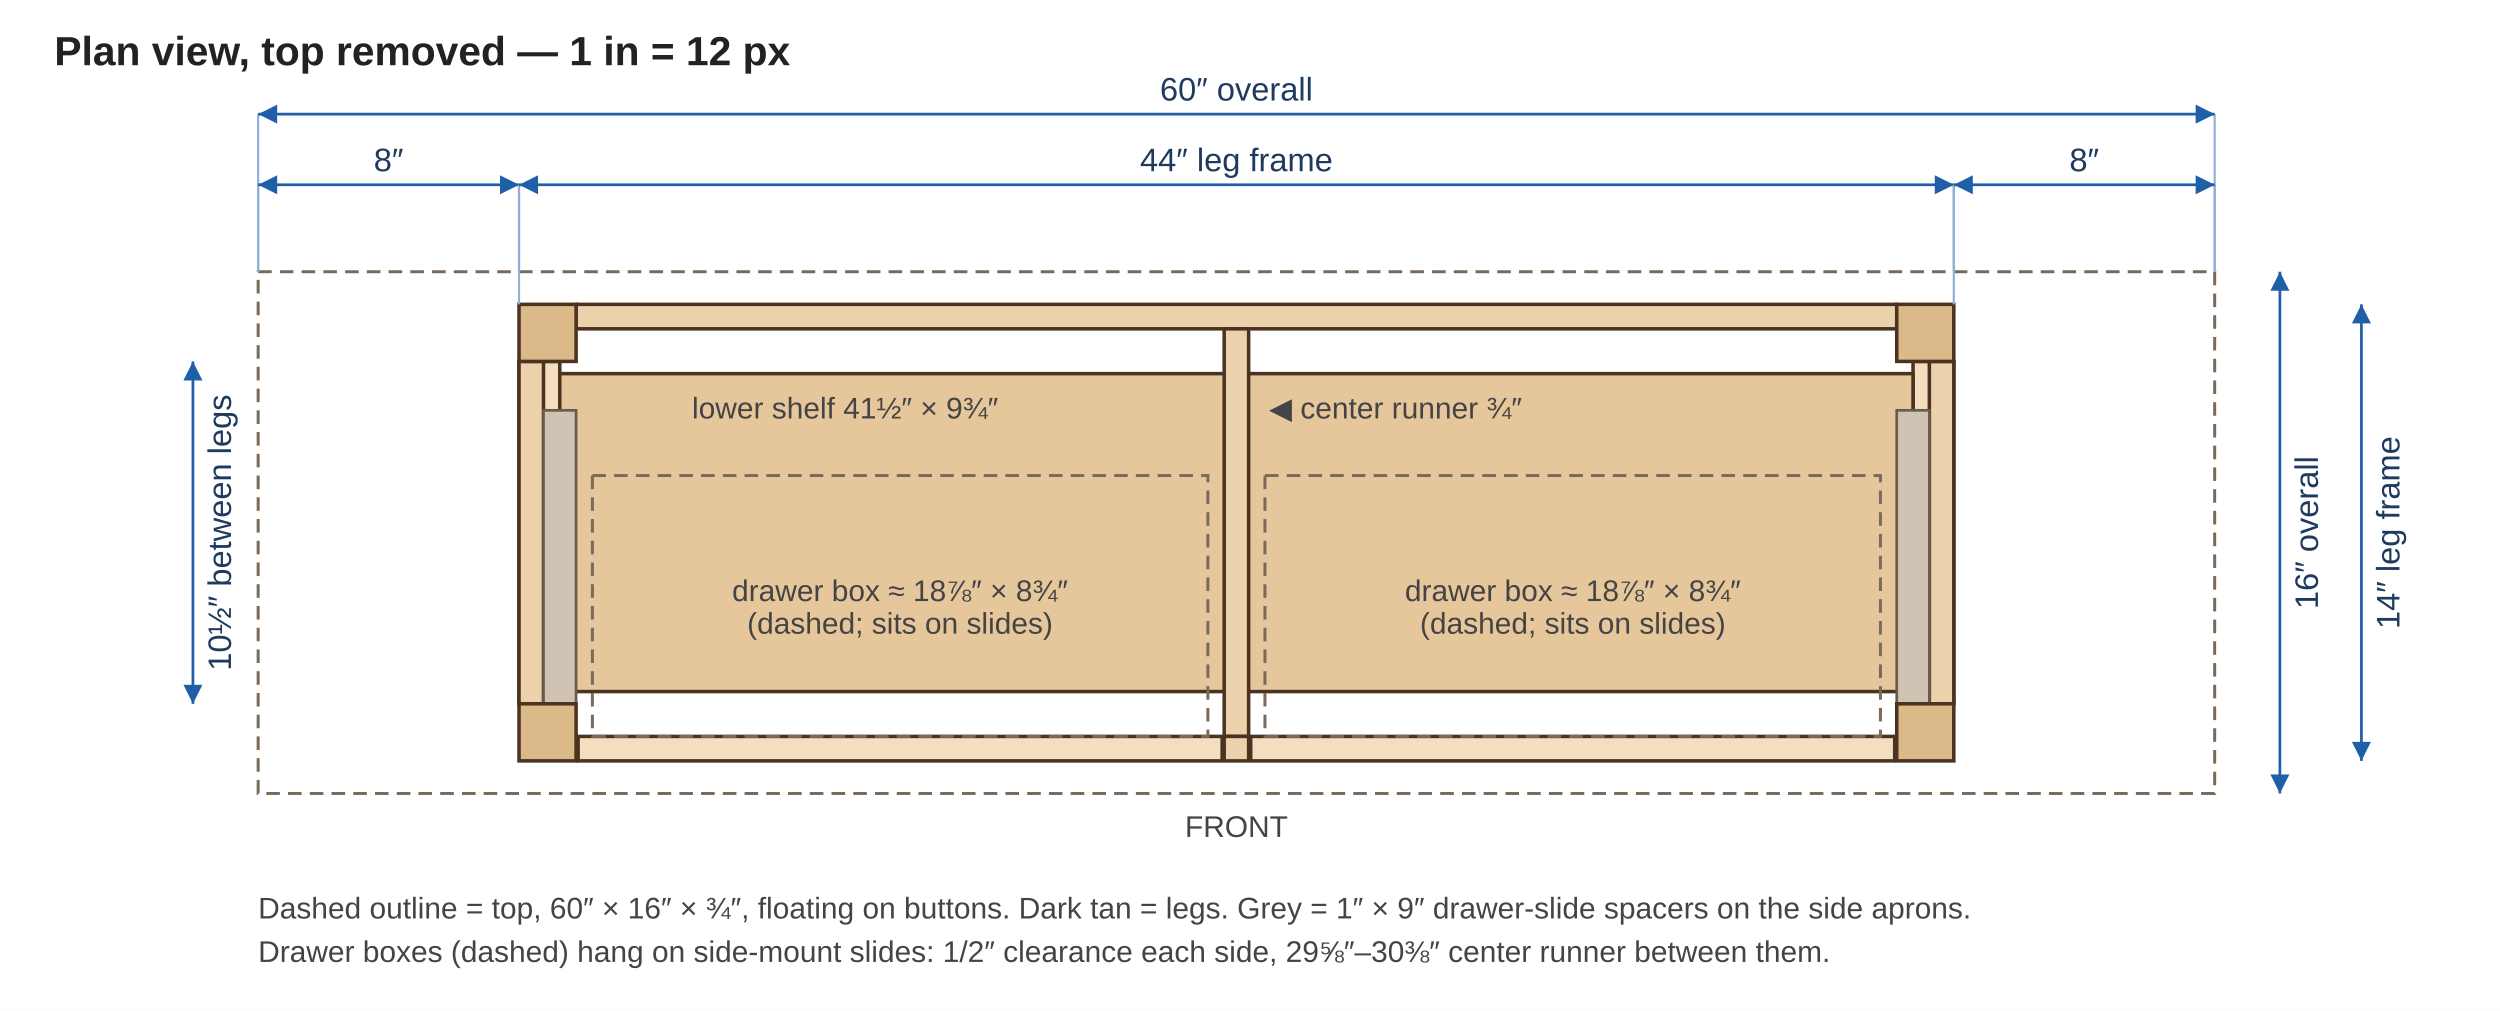
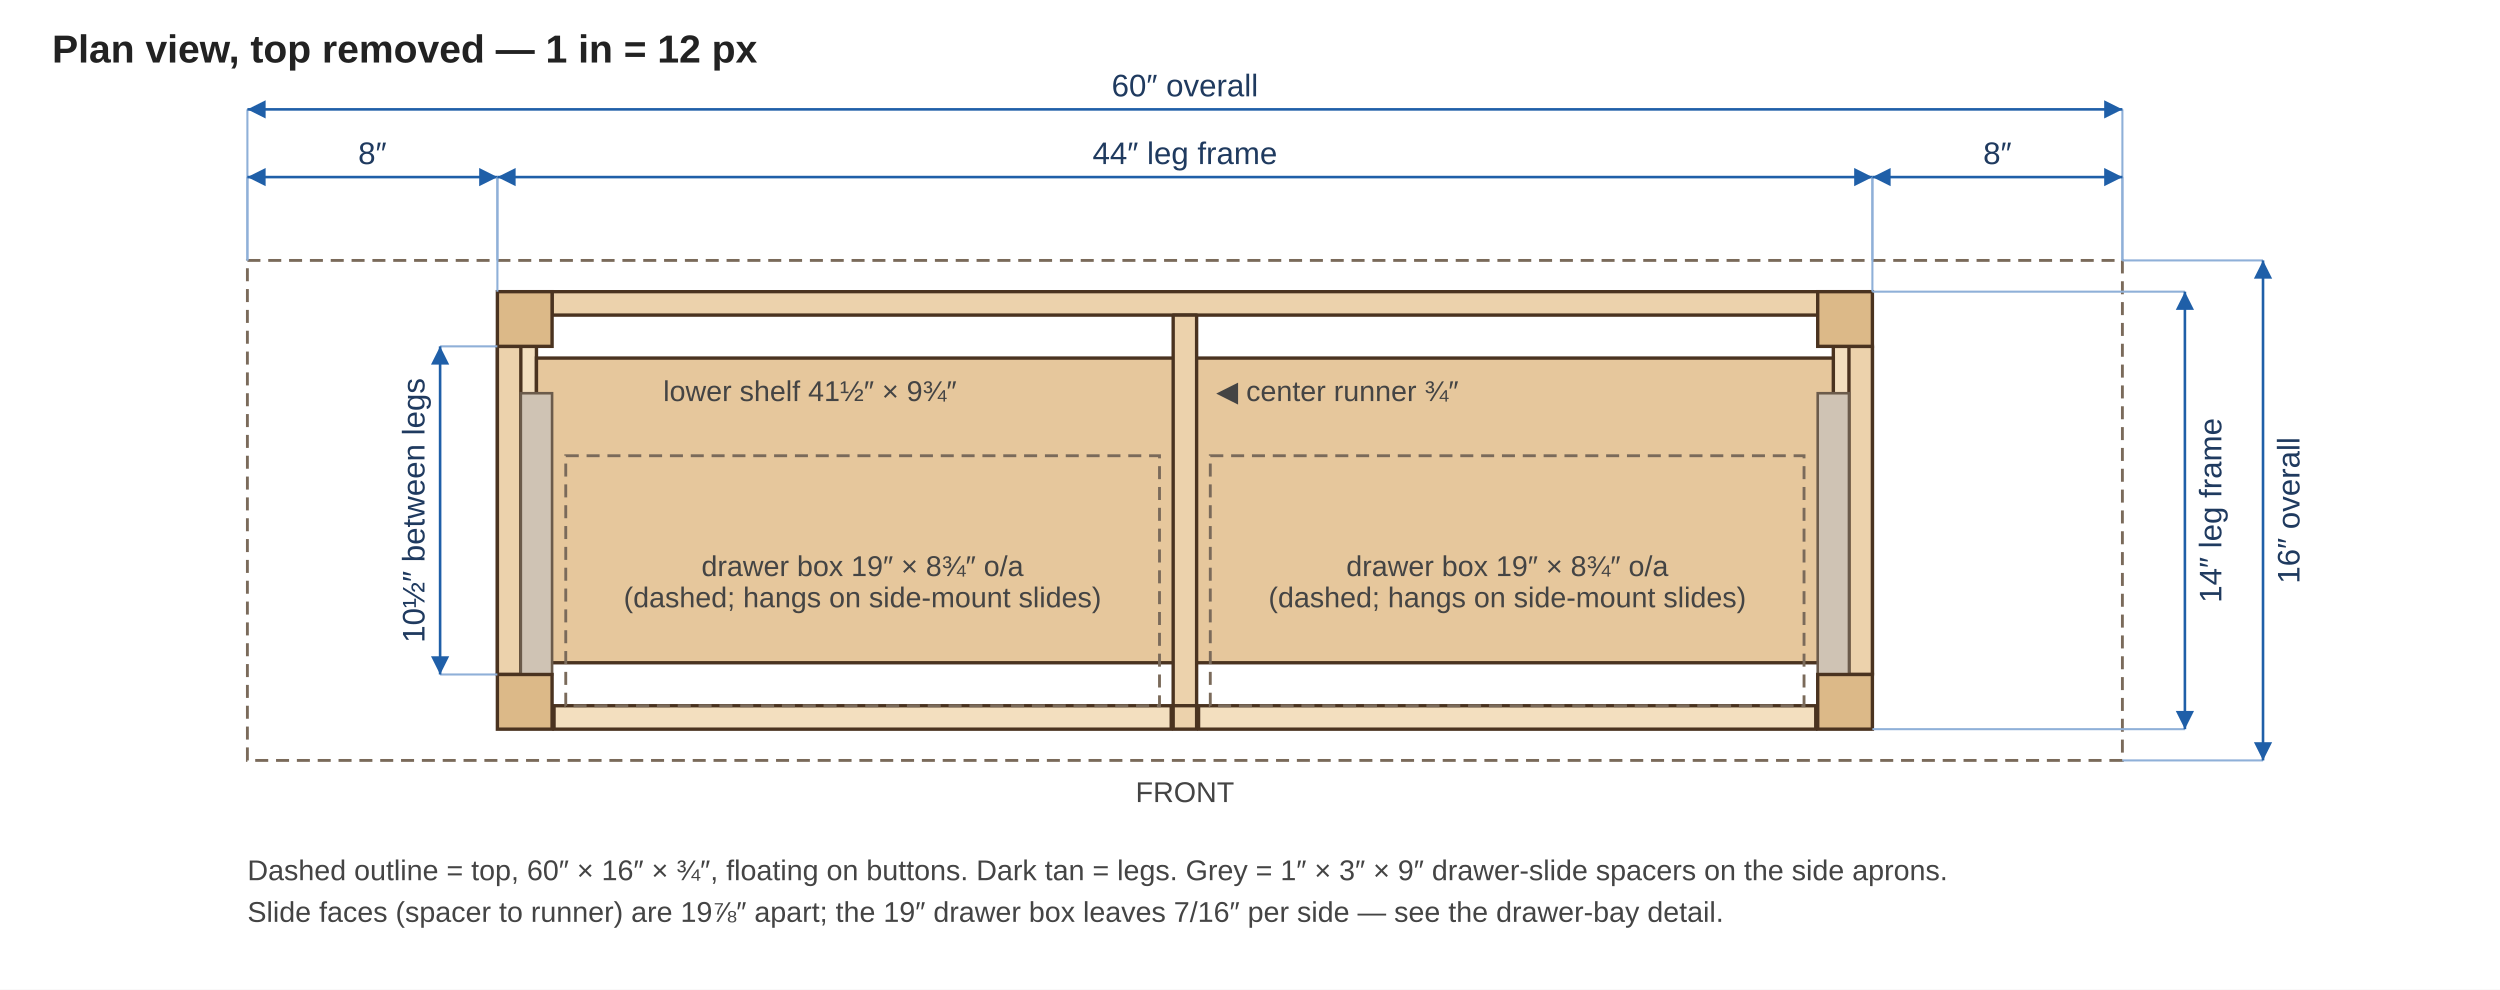
- <svg xmlns="http://www.w3.org/2000/svg" viewBox="0 0 920 372" width="920" height="372" role="img" aria-label="Modern Craftsman console, plan view">
+ <svg xmlns="http://www.w3.org/2000/svg" viewBox="0 0 960 380" width="960" height="380" role="img" aria-label="Modern Craftsman console, plan view">
  <style>
  .bg{fill:#fff}
  .wood{fill:#ecd2ac;stroke:#4a3320;stroke-width:1.3;stroke-linejoin:round}
  .leg{fill:#dcb988;stroke:#4a3320;stroke-width:1.3}
  .face{fill:#f3dfbf;stroke:#4a3320;stroke-width:1.3}
  .pull{fill:#5a3b26;stroke:#2b1a0f;stroke-width:1}
  .shelf{fill:#e6c79c;stroke:#4a3320;stroke-width:1.3}
  .hid{fill:none;stroke:#7a6a5a;stroke-width:1.1;stroke-dasharray:5 3}
  .spacer{fill:#cfc3b4;stroke:#6b5b4b;stroke-width:1}
  .floor{stroke:#333;stroke-width:1.6}
  .dim{stroke:#1f5fa8;stroke-width:1;fill:none}
  .ext{stroke:#8fb0d8;stroke-width:.8}
  .t{font:12px 'Helvetica Neue',Arial,sans-serif;fill:#1f3a5f}
  .n{font:11px 'Helvetica Neue',Arial,sans-serif;fill:#444}
  .h{font:600 15px 'Helvetica Neue',Arial,sans-serif;fill:#222}
</style>
  <defs>
    <marker id="a" viewBox="0 0 8 8" refX="8" refY="4" markerWidth="7" markerHeight="7" orient="auto-start-reverse">
      <path d="M0,0 L8,4 L0,8 z" fill="#1f5fa8" />
    </marker>
  </defs>
-   <rect class="bg" width="920" height="372" />
+   <rect class="bg" width="960" height="380" />
  <text class="h" x="20.0" y="24.0" text-anchor="start">Plan view, top removed — 1 in = 12 px</text>
-   <rect class="hid" x="95.0" y="100.0" width="720" height="192" />
+   <rect class="hid" x="95.00" y="100.00" width="720.00" height="192.00" />
  <rect class="face" x="191.00" y="133.00" width="15.00" height="126.00" />
  <rect class="face" x="704.00" y="133.00" width="15.00" height="126.00" />
  <rect class="shelf" x="206.00" y="137.50" width="498.00" height="117.00" />
  <text class="n" x="311.0" y="154.0" text-anchor="middle">lower shelf 41½″ × 9¾″</text>
  <rect class="wood" x="191.00" y="133.00" width="9.00" height="126.00" />
  <rect class="wood" x="710.00" y="133.00" width="9.00" height="126.00" />
  <rect class="spacer" x="200.00" y="151.00" width="12.00" height="108.00" />
  <rect class="spacer" x="698.00" y="151.00" width="12.00" height="108.00" />
  <rect class="wood" x="212.00" y="112.00" width="486.00" height="9.00" />
  <rect class="wood" x="450.50" y="121.00" width="9.00" height="150.00" />
  <rect class="leg" x="191.00" y="259.00" width="21.00" height="21.00" />
  <rect class="leg" x="191.00" y="112.00" width="21.00" height="21.00" />
  <rect class="leg" x="698.00" y="259.00" width="21.00" height="21.00" />
  <rect class="leg" x="698.00" y="112.00" width="21.00" height="21.00" />
  <rect class="face" x="212.75" y="271.00" width="237.00" height="9.00" />
-   <rect class="hid" x="218.0" y="175.0" width="226.5" height="96.0" />
-   <text class="n" x="331.2" y="221.2" text-anchor="middle">drawer box ≈ 18⅞″ × 8¾″</text>
-   <text class="n" x="331.2" y="233.2" text-anchor="middle">(dashed; sits on slides)</text>
+   <rect class="hid" x="217.25" y="175.00" width="228.00" height="96.00" />
+   <text class="n" x="331.2" y="221.2" text-anchor="middle">drawer box 19″ × 8¾″ o/a</text>
+   <text class="n" x="331.2" y="233.2" text-anchor="middle">(dashed; hangs on side-mount slides)</text>
  <rect class="face" x="460.25" y="271.00" width="237.00" height="9.00" />
-   <rect class="hid" x="465.5" y="175.0" width="226.5" height="96.0" />
-   <text class="n" x="578.8" y="221.2" text-anchor="middle">drawer box ≈ 18⅞″ × 8¾″</text>
-   <text class="n" x="578.8" y="233.2" text-anchor="middle">(dashed; sits on slides)</text>
+   <rect class="hid" x="464.75" y="175.00" width="228.00" height="96.00" />
+   <text class="n" x="578.8" y="221.2" text-anchor="middle">drawer box 19″ × 8¾″ o/a</text>
+   <text class="n" x="578.8" y="233.2" text-anchor="middle">(dashed; hangs on side-mount slides)</text>
  <rect class="wood" x="450.50" y="271.00" width="9.00" height="9.00" />
  <text class="n" x="467.0" y="154.0" text-anchor="start">◀ center runner ¾″</text>
  <text class="n" x="455.0" y="308.0" text-anchor="middle">FRONT</text>
-   <text class="n" x="95.0" y="338.0" text-anchor="start">Dashed outline = top, 60″ × 16″ × ¾″, floating on buttons.  Dark tan = legs.  Grey = 1″ × 9″ drawer-slide spacers on the side aprons.</text>
-   <text class="n" x="95.0" y="354.0" text-anchor="start">Drawer boxes (dashed) hang on side-mount slides: 1/2″ clearance each side, 29⅝″–30⅜″ center runner between them.</text>
+   <text class="n" x="95.0" y="338.0" text-anchor="start">Dashed outline = top, 60″ × 16″ × ¾″, floating on buttons.  Dark tan = legs.  Grey = 1″ × 3″ × 9″ drawer-slide spacers on the side aprons.</text>
+   <text class="n" x="95.0" y="354.0" text-anchor="start">Slide faces (spacer to runner) are 19⅞″ apart; the 19″ drawer box leaves 7/16″ per side — see the drawer-bay detail.</text>
  <line class="ext" x1="95.0" y1="42.0" x2="95.0" y2="100.0" />
  <line class="ext" x1="815.0" y1="42.0" x2="815.0" y2="100.0" />
  <line class="dim" x1="95.0" y1="42.0" x2="815.0" y2="42.0" marker-start="url(#a)" marker-end="url(#a)" />
  <text class="t" x="455.0" y="37.0" text-anchor="middle">60″ overall</text>
  <line class="ext" x1="95.0" y1="68.0" x2="95.0" y2="100.0" />
  <line class="ext" x1="191.0" y1="68.0" x2="191.0" y2="100.0" />
  <line class="dim" x1="95.0" y1="68.0" x2="191.0" y2="68.0" marker-start="url(#a)" marker-end="url(#a)" />
  <text class="t" x="143.0" y="63.0" text-anchor="middle">8″</text>
  <line class="ext" x1="191.0" y1="68.0" x2="191.0" y2="112.0" />
  <line class="ext" x1="719.0" y1="68.0" x2="719.0" y2="112.0" />
  <line class="dim" x1="191.0" y1="68.0" x2="719.0" y2="68.0" marker-start="url(#a)" marker-end="url(#a)" />
  <text class="t" x="455.0" y="63.0" text-anchor="middle">44″ leg frame</text>
  <line class="ext" x1="719.0" y1="68.0" x2="719.0" y2="100.0" />
  <line class="ext" x1="815.0" y1="68.0" x2="815.0" y2="100.0" />
  <line class="dim" x1="719.0" y1="68.0" x2="815.0" y2="68.0" marker-start="url(#a)" marker-end="url(#a)" />
  <text class="t" x="767.0" y="63.0" text-anchor="middle">8″</text>
-   <line class="dim" x1="839" y1="292.0" x2="839" y2="100.0" marker-start="url(#a)" marker-end="url(#a)" />
-   <text class="t" transform="translate(853,196.0) rotate(-90)" text-anchor="middle">16″ overall</text>
-   <line class="dim" x1="869" y1="280.0" x2="869" y2="112.0" marker-start="url(#a)" marker-end="url(#a)" />
-   <text class="t" transform="translate(883,196.0) rotate(-90)" text-anchor="middle">14″ leg frame</text>
-   <line class="dim" x1="71" y1="259.0" x2="71" y2="133.0" marker-start="url(#a)" marker-end="url(#a)" />
-   <text class="t" transform="translate(85,196.0) rotate(-90)" text-anchor="middle">10½″ between legs</text>
+   <line class="ext" x1="839.0" y1="280.0" x2="719.0" y2="280.0" />
+   <line class="ext" x1="839.0" y1="112.0" x2="719.0" y2="112.0" />
+   <line class="dim" x1="839.0" y1="280.0" x2="839.0" y2="112.0" marker-start="url(#a)" marker-end="url(#a)" />
+   <text class="t" transform="translate(853.0,196.0) rotate(-90)" text-anchor="middle">14″ leg frame</text>
+   <line class="ext" x1="869.0" y1="292.0" x2="815.0" y2="292.0" />
+   <line class="ext" x1="869.0" y1="100.0" x2="815.0" y2="100.0" />
+   <line class="dim" x1="869.0" y1="292.0" x2="869.0" y2="100.0" marker-start="url(#a)" marker-end="url(#a)" />
+   <text class="t" transform="translate(883.0,196.0) rotate(-90)" text-anchor="middle">16″ overall</text>
+   <line class="ext" x1="169.0" y1="259.0" x2="191.0" y2="259.0" />
+   <line class="ext" x1="169.0" y1="133.0" x2="191.0" y2="133.0" />
+   <line class="dim" x1="169.0" y1="259.0" x2="169.0" y2="133.0" marker-start="url(#a)" marker-end="url(#a)" />
+   <text class="t" transform="translate(163.0,196.0) rotate(-90)" text-anchor="middle">10½″ between legs</text>
</svg>
